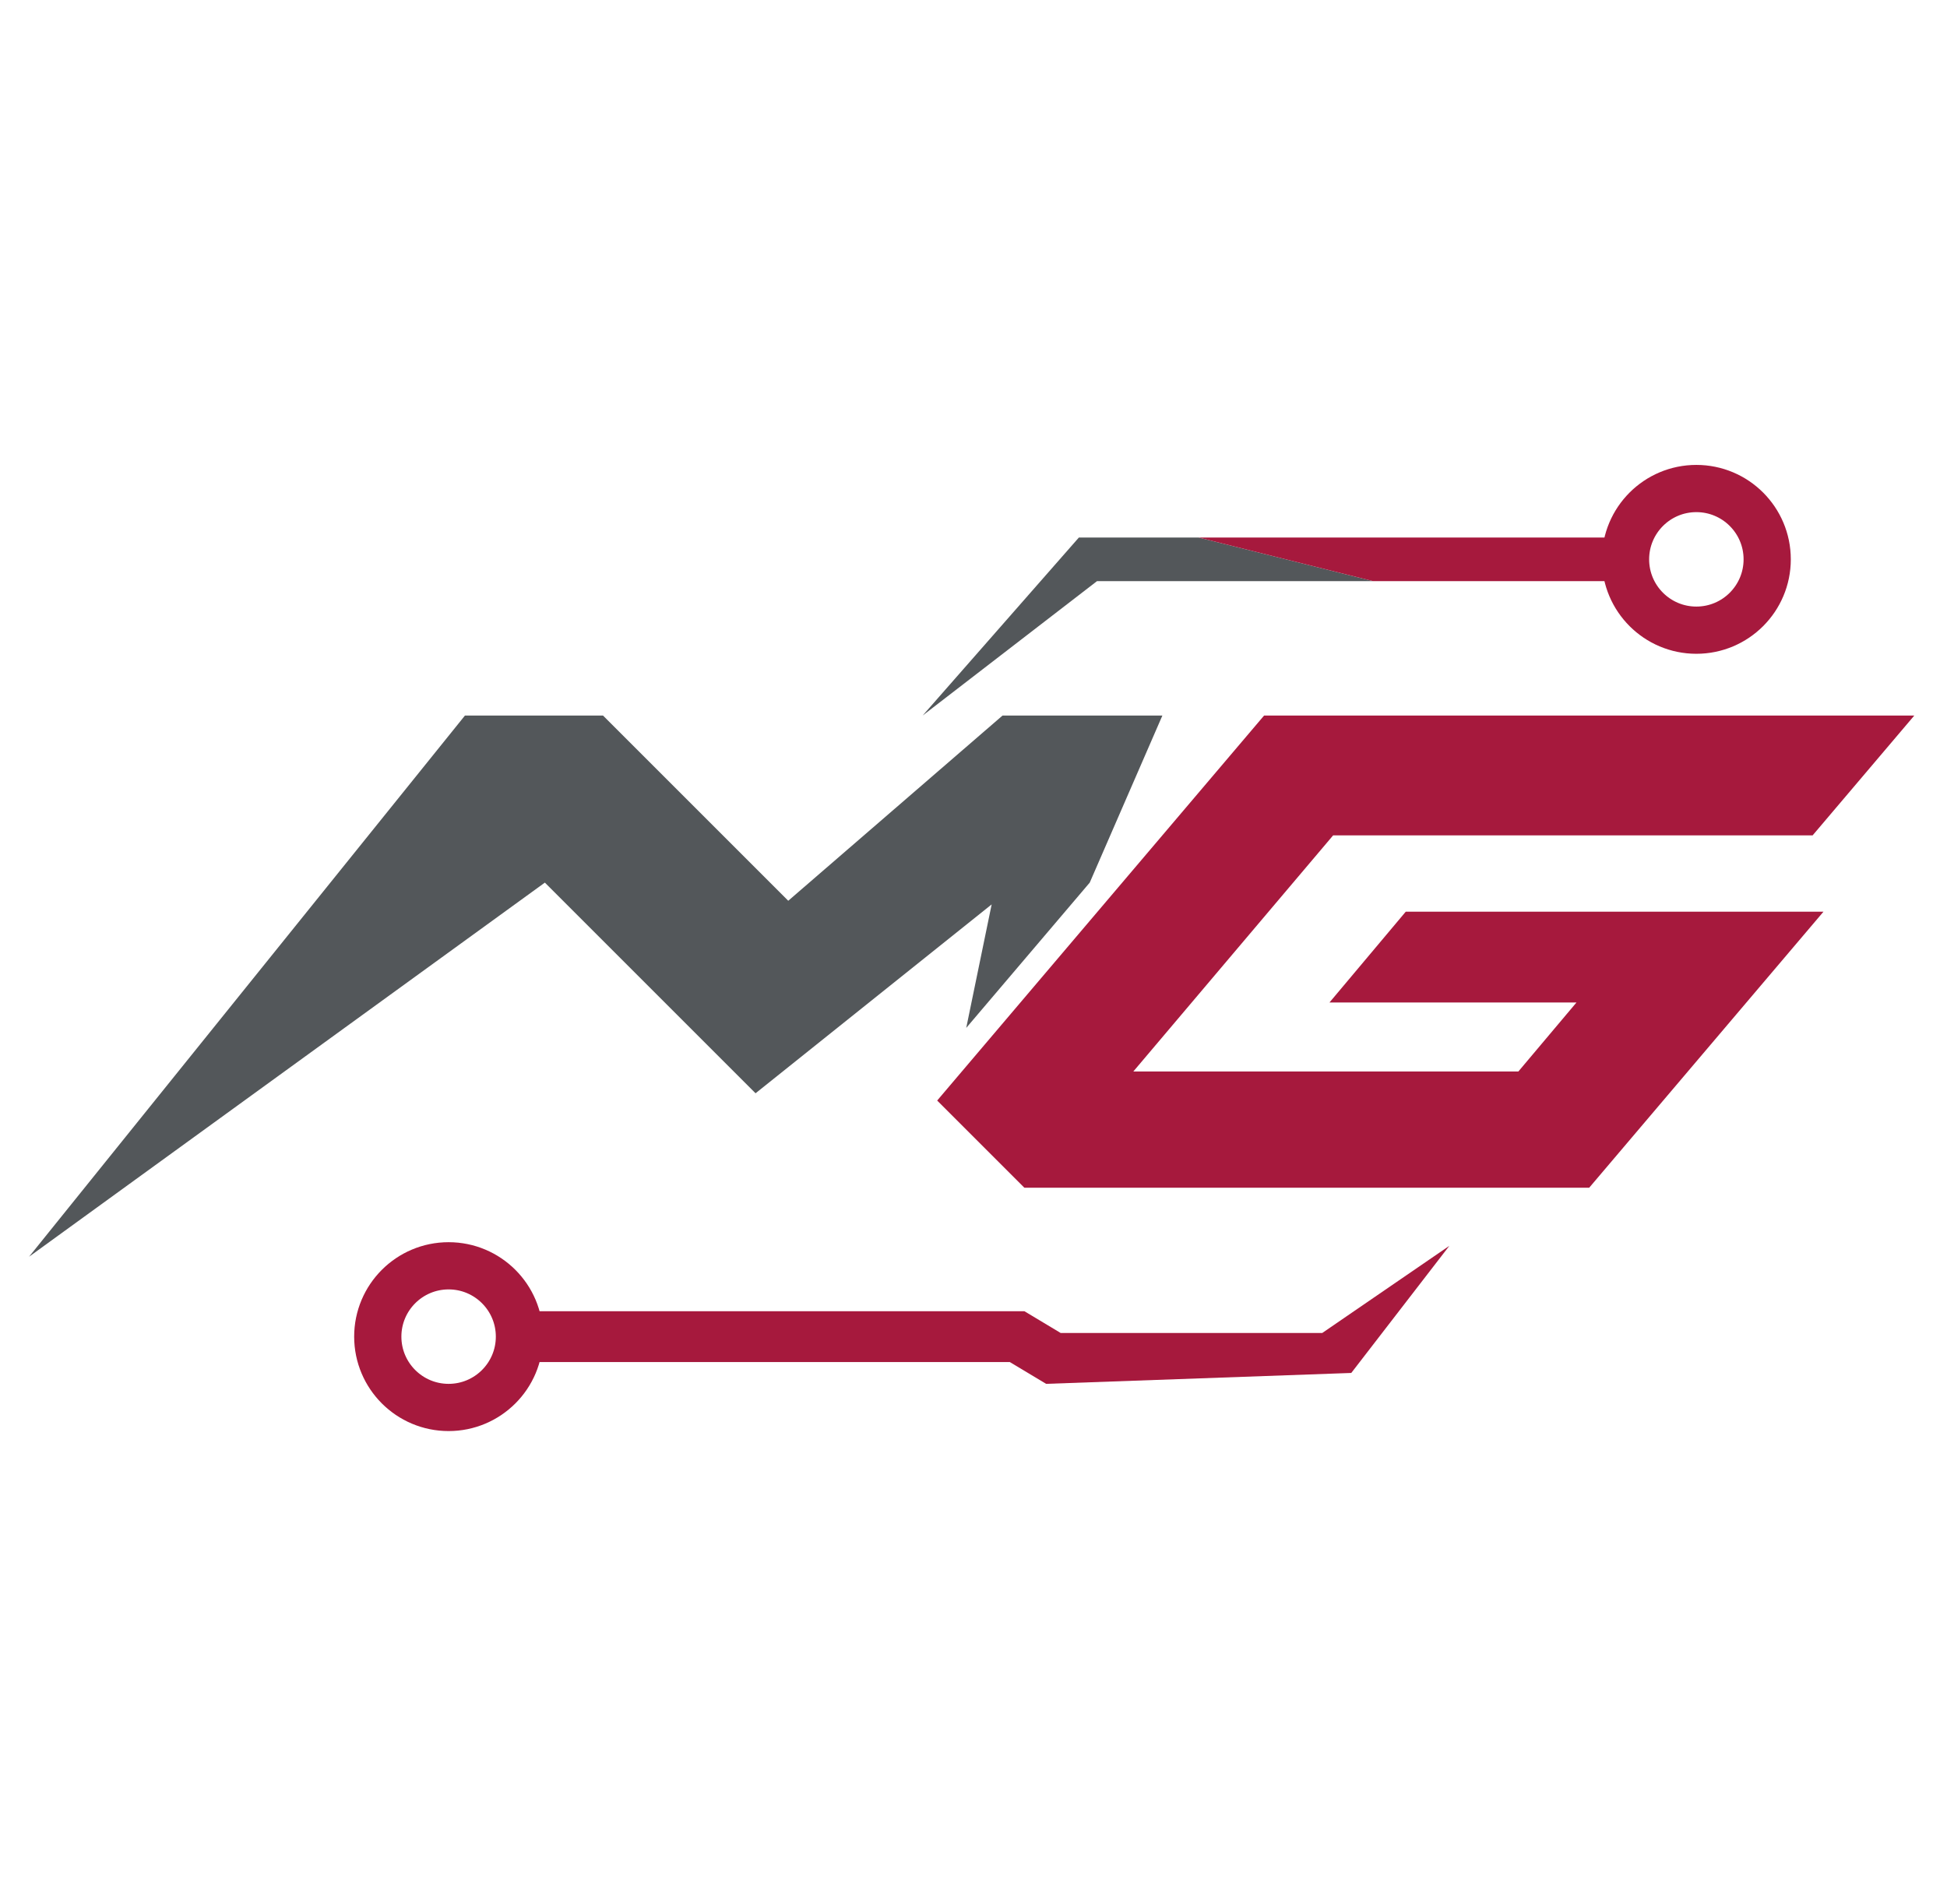
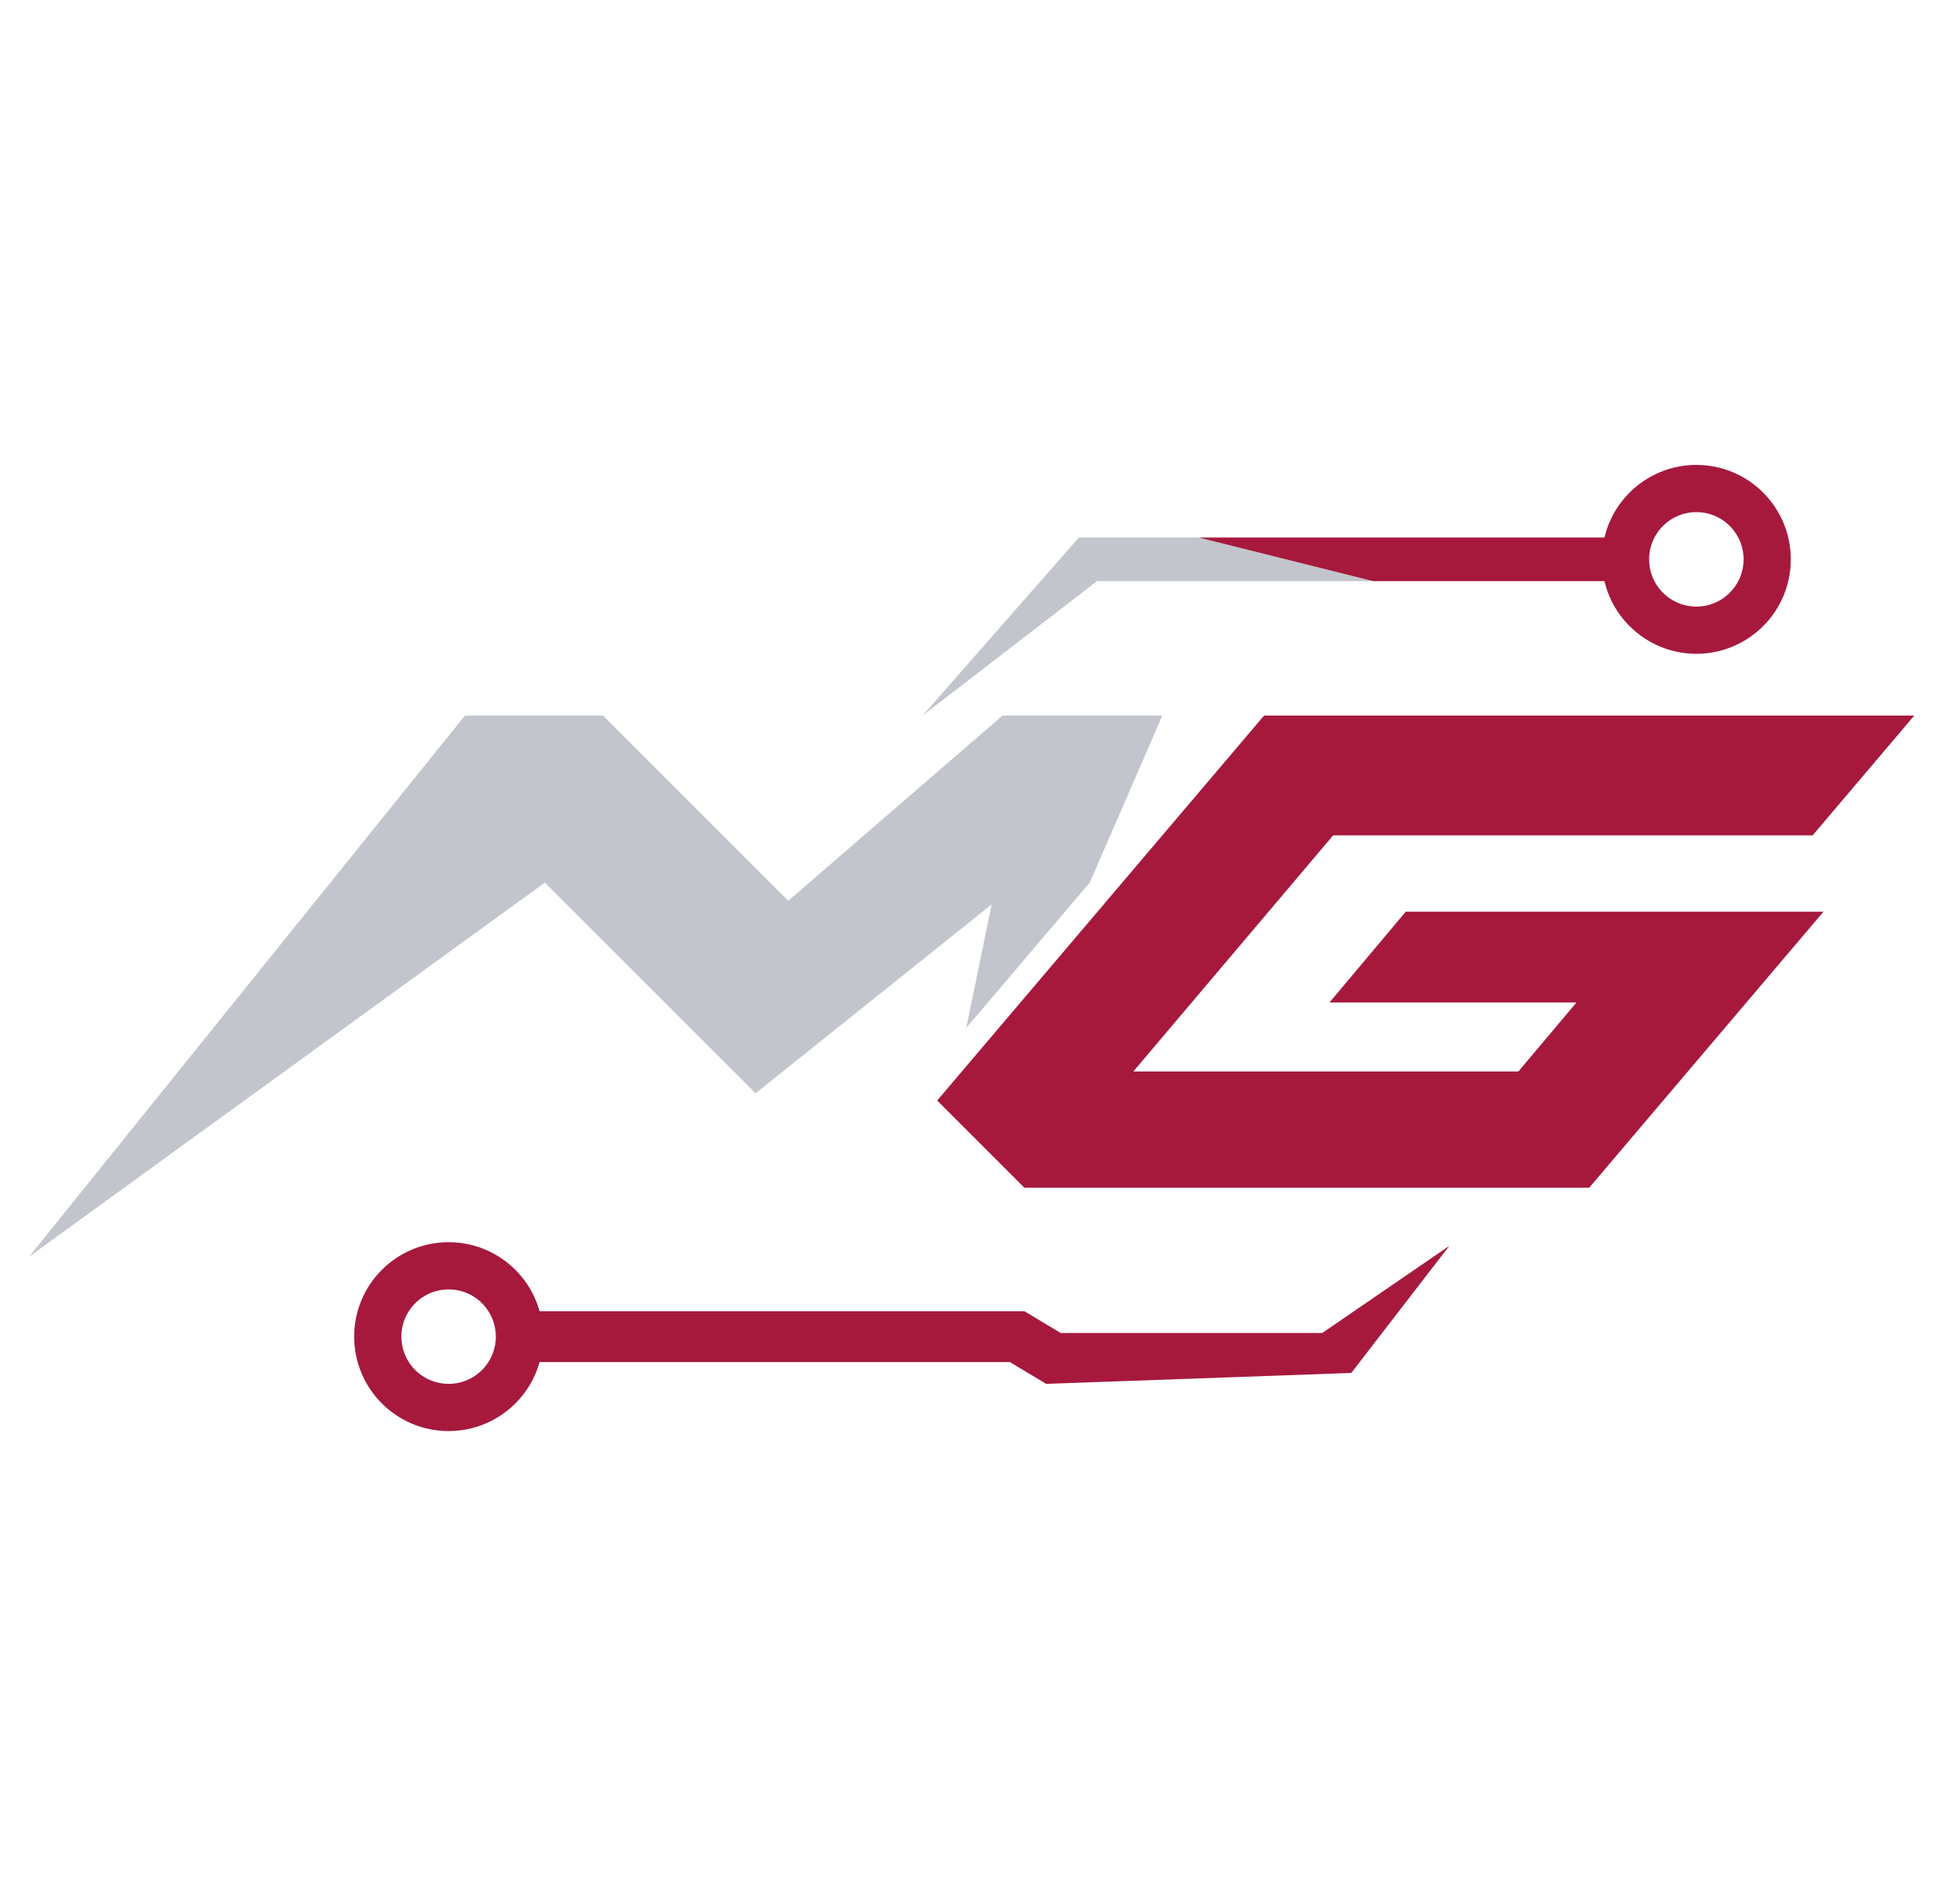
<svg xmlns="http://www.w3.org/2000/svg" viewBox="-12 -254 1072 1048">
-   <style>@media (prefers-color-scheme:dark){.g{fill:#c9cccf}}</style>
-   <path class="g" fill="#53575a" d="M628 140 540 140 422 242 320 140 244 140 4 438 288 232 404 348 534 244 520 312 588 232ZM496 140 582 42 648 42 744 66 592 66Z" />
+   <style>@media (prefers-color-scheme:light){.g{fill:#53575a}}</style>
+   <path class="g" fill="#C2C6CC" d="M628 140 540 140 422 242 320 140 244 140 4 438 288 232 404 348 534 244 520 312 588 232ZM496 140 582 42 648 42 744 66 592 66Z" />
  <path fill="#a6193d" d="M1042 140 684 140 504 352 552 400 863 400 992 248 762 248 720 298 856 298 824 336 612 336 722 206 986 206ZM648 42 880 42 880 66 744 66ZM272 468 552 468 572 480 716 480 786 432 732 502 564 508 544 496 272 496Z" />
  <g fill="none" stroke="#a6193d" stroke-width="26">
    <circle cx="922" cy="54" r="39" />
    <circle cx="235" cy="482" r="39" />
  </g>
</svg>
